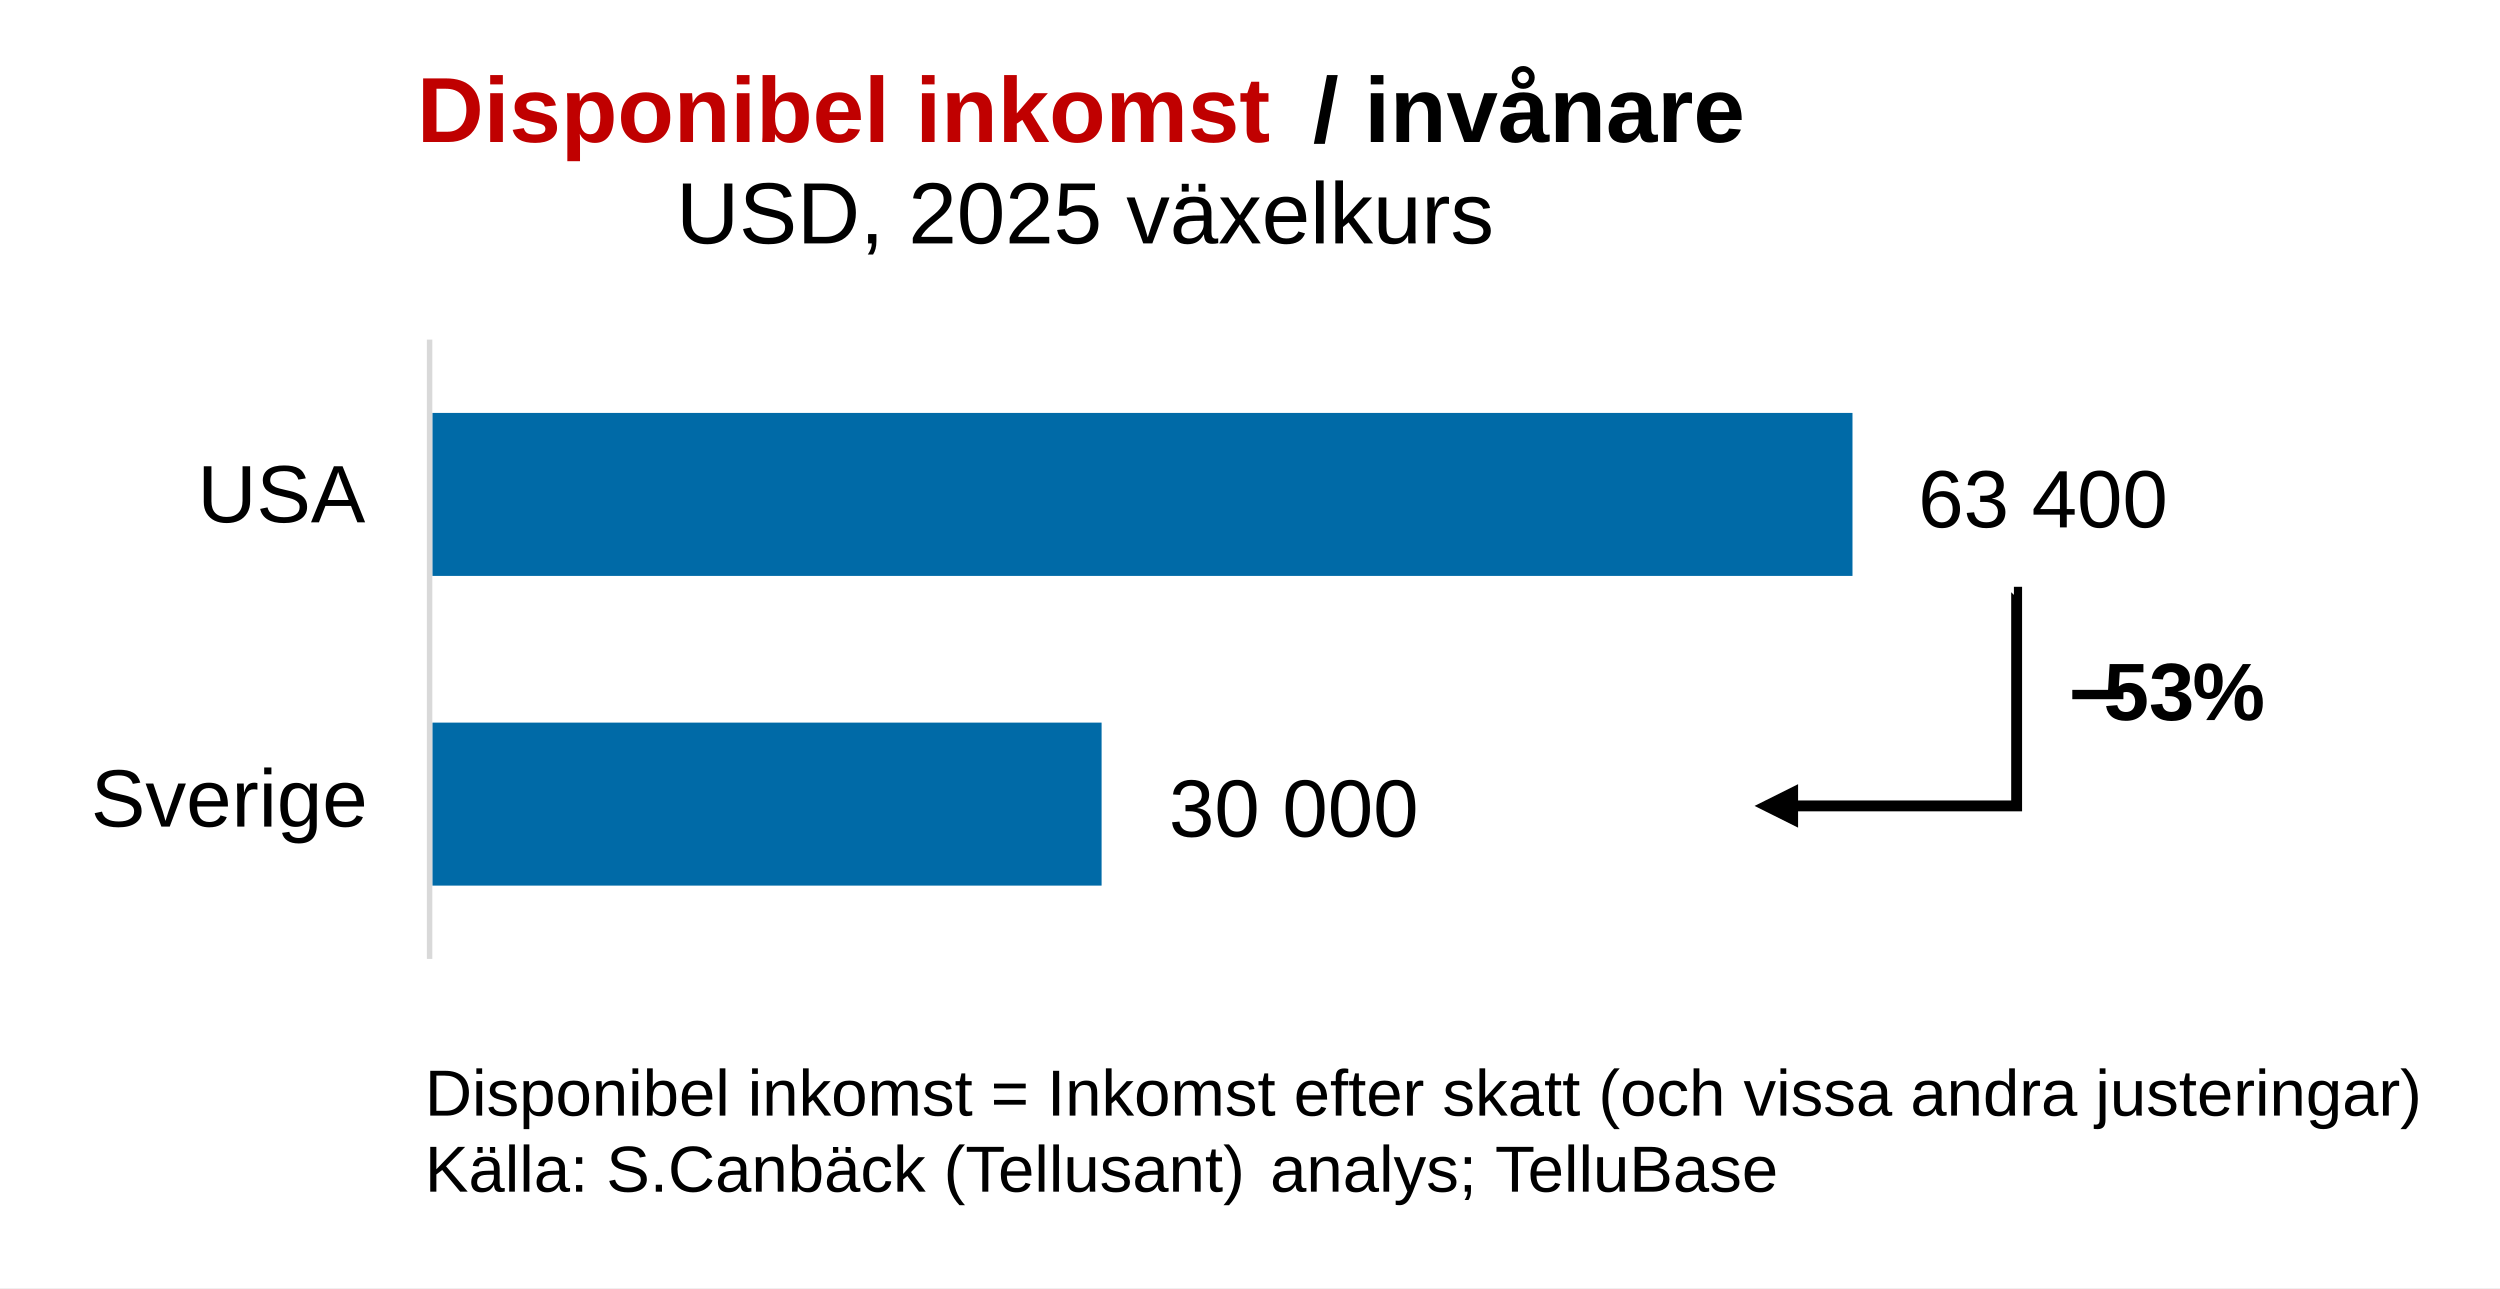
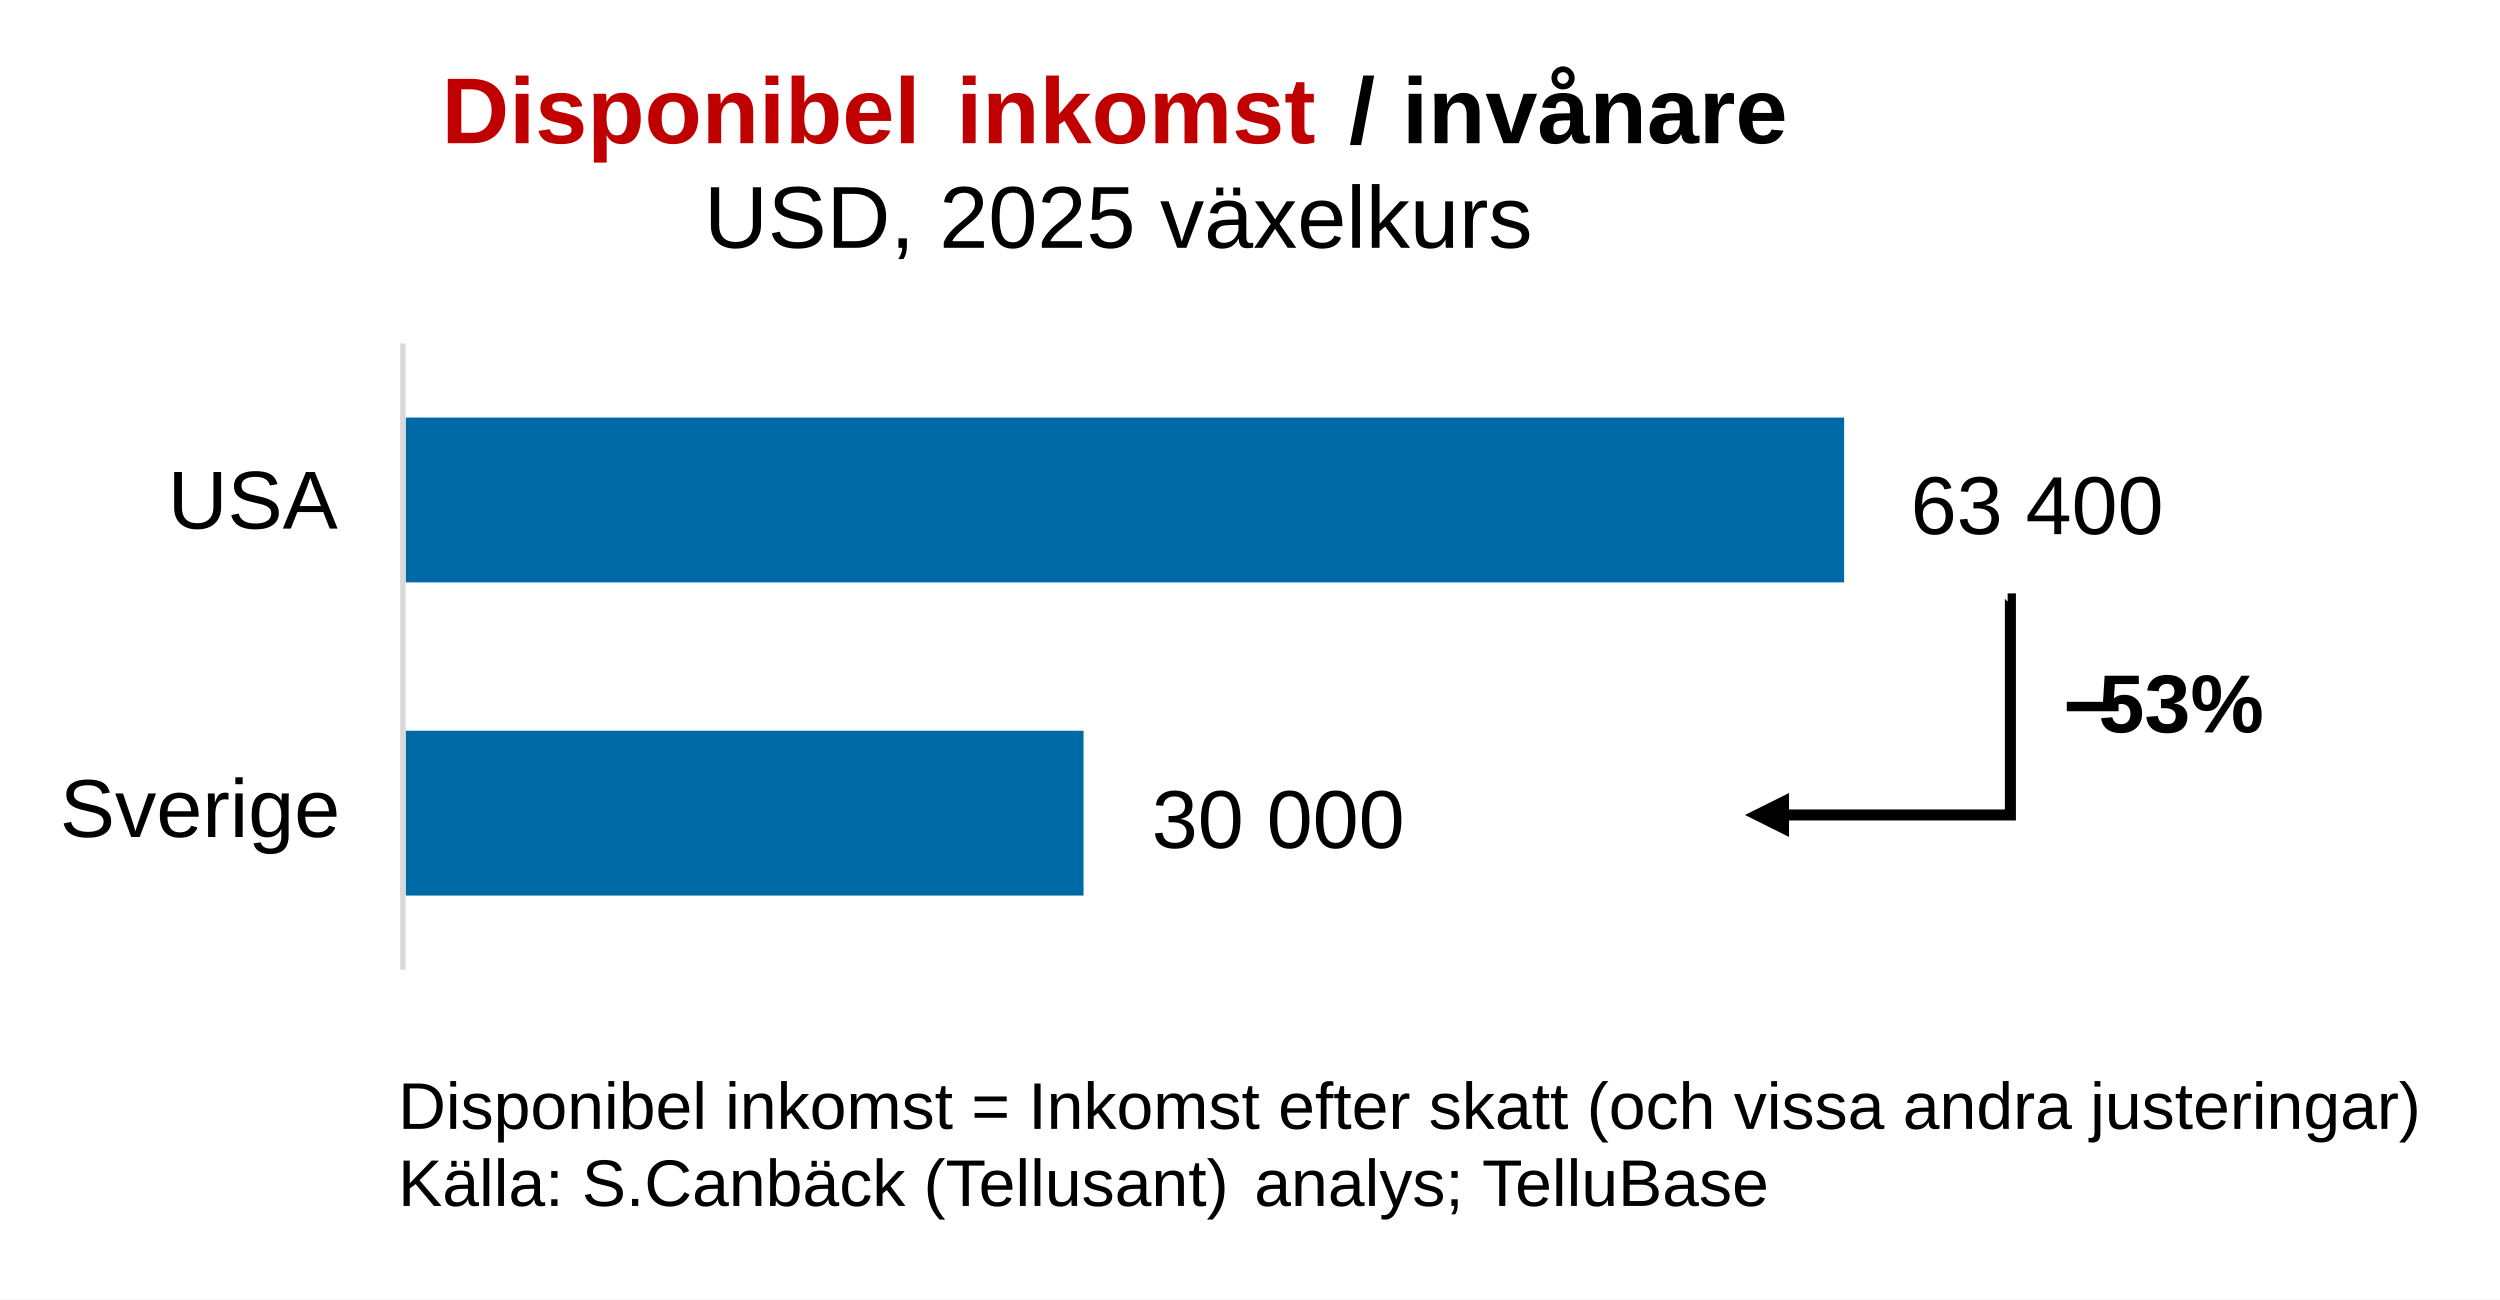
- <svg xmlns="http://www.w3.org/2000/svg" width="493" height="254" xml:space="preserve" overflow="hidden">
+ <svg xmlns="http://www.w3.org/2000/svg" width="454" height="236" xml:space="preserve" overflow="hidden">
  <defs>
    <clipPath id="clip0">
-       <rect x="124" y="312" width="493" height="254" />
+       <rect x="110" y="341" width="454" height="236" />
    </clipPath>
  </defs>
-   <g clip-path="url(#clip0)" transform="translate(-124 -312)">
-     <path d="M40.714 461.784 597.855 461.784 597.855 761.783 40.714 761.783Z" fill="#FFFFFF" transform="matrix(1.00149 0 0 1 18.2552 -149.784)" />
-     <path d="M322.499 636.426 190.714 636.426 190.714 604.283 322.499 604.283ZM470.355 575.355 190.714 575.355 190.714 543.212 470.355 543.212Z" fill="#006AA7" transform="matrix(1.00149 0 0 1 18.2552 -149.784)" />
-     <path d="M0 0 0 122.142" stroke="#D9D9D9" stroke-width="1.071" stroke-linejoin="round" stroke-miterlimit="10" fill="none" fill-rule="evenodd" transform="matrix(1.00149 0 0 -1 208.716 501.106)" />
-     <text font-family="Arial,Arial_MSFontService,sans-serif" font-weight="400" font-size="15" transform="matrix(1.07302 0 0 1.07142 354.51 477)">30 000 </text>
-     <text font-family="Arial,Arial_MSFontService,sans-serif" font-weight="400" font-size="15" transform="matrix(1.07302 0 0 1.07142 502.265 416)">63 400 </text>
-     <text font-family="Arial,Arial_MSFontService,sans-serif" font-weight="400" font-size="15" transform="matrix(1.07302 0 0 1.07142 141.929 475)">Sverige</text>
-     <text font-family="Arial,Arial_MSFontService,sans-serif" font-weight="400" font-size="15" transform="matrix(1.07302 0 0 1.07142 162.945 415)">USA</text>
-     <text fill="#C00000" font-family="Arial,Arial_MSFontService,sans-serif" font-weight="700" font-size="17" transform="matrix(1.07302 0 0 1.07142 206.216 340)">Disponibel inkomst</text>
-     <text font-family="Arial,Arial_MSFontService,sans-serif" font-weight="700" font-size="17" transform="matrix(1.07302 0 0 1.07142 382.907 340)">/ </text>
-     <text font-family="Arial,Arial_MSFontService,sans-serif" font-weight="700" font-size="17" transform="matrix(1.07302 0 0 1.07142 393.043 340)">invånare</text>
-     <text font-family="Arial,Arial_MSFontService,sans-serif" font-weight="400" font-size="16" transform="matrix(1.07302 0 0 1.07142 257.342 360)">USD</text>
-     <text font-family="Arial,Arial_MSFontService,sans-serif" font-weight="400" font-size="16" transform="matrix(1.07302 0 0 1.07142 293.59 360)">, </text>
-     <text font-family="Arial,Arial_MSFontService,sans-serif" font-weight="400" font-size="16" transform="matrix(1.07302 0 0 1.07142 303.13 360)">2025 </text>
-     <text font-family="Arial,Arial_MSFontService,sans-serif" font-weight="400" font-size="16" transform="matrix(1.07302 0 0 1.07142 346.093 360)">växelkurs</text>
-     <text font-family="Arial,Arial_MSFontService,sans-serif" font-weight="400" font-size="12" transform="matrix(1.07302 0 0 1.07142 207.788 532)">Disponibel</text>
-     <text font-family="Arial,Arial_MSFontService,sans-serif" font-weight="400" font-size="12" transform="matrix(1.07302 0 0 1.07142 271.455 532)">inkomst</text>
-     <text font-family="Arial,Arial_MSFontService,sans-serif" font-weight="400" font-size="12" transform="matrix(1.07302 0 0 1.07142 319.382 532)">= </text>
-     <text font-family="Arial,Arial_MSFontService,sans-serif" font-weight="400" font-size="12" transform="matrix(1.07302 0 0 1.07142 330.471 532)">Inkomst</text>
-     <text font-family="Arial,Arial_MSFontService,sans-serif" font-weight="400" font-size="12" transform="matrix(1.07302 0 0 1.07142 379.114 532)">efter</text>
-     <text font-family="Arial,Arial_MSFontService,sans-serif" font-weight="400" font-size="12" transform="matrix(1.07302 0 0 1.07142 408.443 532)">skatt</text>
-     <text font-family="Arial,Arial_MSFontService,sans-serif" font-weight="400" font-size="12" transform="matrix(1.07302 0 0 1.07142 439.203 532)">(</text>
-     <text font-family="Arial,Arial_MSFontService,sans-serif" font-weight="400" font-size="12" transform="matrix(1.07302 0 0 1.07142 443.491 532)">och </text>
-     <text font-family="Arial,Arial_MSFontService,sans-serif" font-weight="400" font-size="12" transform="matrix(1.07302 0 0 1.07142 467.817 532)">vissa</text>
-     <text font-family="Arial,Arial_MSFontService,sans-serif" font-weight="400" font-size="12" transform="matrix(1.07302 0 0 1.07142 500.722 532)">andra</text>
-     <text font-family="Arial,Arial_MSFontService,sans-serif" font-weight="400" font-size="12" transform="matrix(1.07302 0 0 1.07142 537.205 532)">justeringar</text>
-     <text font-family="Arial,Arial_MSFontService,sans-serif" font-weight="400" font-size="12" transform="matrix(1.07302 0 0 1.07142 597.294 532)">)</text>
-     <text font-family="Arial,Arial_MSFontService,sans-serif" font-weight="400" font-size="12" transform="matrix(1.07302 0 0 1.07142 207.788 547)">Källa</text>
-     <text font-family="Arial,Arial_MSFontService,sans-serif" font-weight="400" font-size="12" transform="matrix(1.07302 0 0 1.07142 236.42 547)">: </text>
-     <text font-family="Arial,Arial_MSFontService,sans-serif" font-weight="400" font-size="12" transform="matrix(1.07302 0 0 1.07142 243.556 547)">S</text>
-     <text font-family="Arial,Arial_MSFontService,sans-serif" font-weight="400" font-size="12" transform="matrix(1.07302 0 0 1.07142 252.144 547)">.</text>
-     <text font-family="Arial,Arial_MSFontService,sans-serif" font-weight="400" font-size="12" transform="matrix(1.07302 0 0 1.07142 255.722 547)">Canbäck</text>
-     <text font-family="Arial,Arial_MSFontService,sans-serif" font-weight="400" font-size="12" transform="matrix(1.07302 0 0 1.07142 310.083 547)">(</text>
-     <text font-family="Arial,Arial_MSFontService,sans-serif" font-weight="400" font-size="12" transform="matrix(1.07302 0 0 1.07142 314.371 547)">Tellusant</text>
-     <text font-family="Arial,Arial_MSFontService,sans-serif" font-weight="400" font-size="12" transform="matrix(1.07302 0 0 1.07142 365.191 547)">) </text>
-     <text font-family="Arial,Arial_MSFontService,sans-serif" font-weight="400" font-size="12" transform="matrix(1.07302 0 0 1.07142 374.464 547)">analys</text>
-     <text font-family="Arial,Arial_MSFontService,sans-serif" font-weight="400" font-size="12" transform="matrix(1.07302 0 0 1.07142 411.662 547)">; </text>
-     <text font-family="Arial,Arial_MSFontService,sans-serif" font-weight="400" font-size="12" transform="matrix(1.07302 0 0 1.07142 418.817 547)">TelluBase</text>
-     <path d="M0 1.071-0.536 1.071 0.536 0 0.536 42.143-0.536 41.071 43.928 41.071 43.928 43.214-1.607 43.214-1.607-1.071 0-1.071ZM42.5 37.857 51.071 42.143 42.5 46.428Z" transform="matrix(-1.00149 1.22465e-16 1.22647e-16 1 521.144 428.785)" />
-     <text font-family="Calibri,Calibri_MSFontService,sans-serif" font-weight="700" font-size="15" transform="matrix(1.07302 0 0 1.07142 530.949 454)">−</text>
-     <text font-family="Arial,Arial_MSFontService,sans-serif" font-weight="700" font-size="15" transform="matrix(1.07302 0 0 1.07142 538.818 454)">53</text>
-     <text font-family="Arial,Arial_MSFontService,sans-serif" font-weight="700" font-size="15" transform="matrix(1.07302 0 0 1.07142 556.344 454)">%</text>
+   <g clip-path="url(#clip0)" transform="translate(-110 -341)">
+     <path d="M37.914 430.029 556.743 430.029 556.743 709.398 37.914 709.398Z" fill="#FFFFFF" transform="matrix(1.00314 0 0 1 5.50941 -89.0292)" />
+     <path d="M300.322 592.662 177.599 592.662 177.599 562.73 300.322 562.73ZM438.011 535.79 177.599 535.79 177.599 505.858 438.011 505.858Z" fill="#006AA7" transform="matrix(1.00314 0 0 1 5.50941 -89.0292)" />
+     <path d="M0 0 0 113.743" stroke="#D9D9D9" stroke-width="0.998" stroke-linejoin="round" stroke-miterlimit="10" fill="none" fill-rule="evenodd" transform="matrix(1.00314 0 0 -1 183.165 517.102)" />
+     <text font-family="Arial,Arial_MSFontService,sans-serif" font-weight="400" font-size="15" transform="matrix(1.00088 0 0 0.997747 319.158 495)">30 000 </text>
+     <text font-family="Arial,Arial_MSFontService,sans-serif" font-weight="400" font-size="15" transform="matrix(1.00088 0 0 0.997747 456.979 438)">63 400 </text>
+     <text font-family="Arial,Arial_MSFontService,sans-serif" font-weight="400" font-size="15" transform="matrix(1.00088 0 0 0.997747 120.869 493)">Sverige</text>
+     <text font-family="Arial,Arial_MSFontService,sans-serif" font-weight="400" font-size="15" transform="matrix(1.00088 0 0 0.997747 140.472 437)">USA</text>
+     <text fill="#C00000" font-family="Arial,Arial_MSFontService,sans-serif" font-weight="700" font-size="17" transform="matrix(1.00088 0 0 0.997747 190.175 367)">Disponibel</text>
+     <text fill="#C00000" font-family="Arial,Arial_MSFontService,sans-serif" font-weight="700" font-size="17" transform="matrix(1.00088 0 0 0.997747 283.657 367)">inkomst</text>
+     <text font-family="Arial,Arial_MSFontService,sans-serif" font-weight="700" font-size="17" transform="matrix(1.00088 0 0 0.997747 354.986 367)">/ </text>
+     <text font-family="Arial,Arial_MSFontService,sans-serif" font-weight="700" font-size="17" transform="matrix(1.00088 0 0 0.997747 364.622 367)">invånare</text>
+     <text font-family="Arial,Arial_MSFontService,sans-serif" font-weight="400" font-size="16" transform="matrix(1.00088 0 0 0.997747 237.864 386)">USD</text>
+     <text font-family="Arial,Arial_MSFontService,sans-serif" font-weight="400" font-size="16" transform="matrix(1.00088 0 0 0.997747 271.674 386)">, </text>
+     <text font-family="Arial,Arial_MSFontService,sans-serif" font-weight="400" font-size="16" transform="matrix(1.00088 0 0 0.997747 280.573 386)">2025 </text>
+     <text font-family="Arial,Arial_MSFontService,sans-serif" font-weight="400" font-size="16" transform="matrix(1.00088 0 0 0.997747 320.656 386)">växelkurs</text>
+     <text font-family="Arial,Arial_MSFontService,sans-serif" font-weight="400" font-size="12" transform="matrix(1.00088 0 0 0.997747 182.3 546)">Disponibel</text>
+     <text font-family="Arial,Arial_MSFontService,sans-serif" font-weight="400" font-size="12" transform="matrix(1.00088 0 0 0.997747 241.686 546)">inkomst</text>
+     <text font-family="Arial,Arial_MSFontService,sans-serif" font-weight="400" font-size="12" transform="matrix(1.00088 0 0 0.997747 286.391 546)">= </text>
+     <text font-family="Arial,Arial_MSFontService,sans-serif" font-weight="400" font-size="12" transform="matrix(1.00088 0 0 0.997747 296.734 546)">Inkomst</text>
+     <text font-family="Arial,Arial_MSFontService,sans-serif" font-weight="400" font-size="12" transform="matrix(1.00088 0 0 0.997747 342.107 546)">efter</text>
+     <text font-family="Arial,Arial_MSFontService,sans-serif" font-weight="400" font-size="12" transform="matrix(1.00088 0 0 0.997747 369.464 546)">skatt</text>
+     <text font-family="Arial,Arial_MSFontService,sans-serif" font-weight="400" font-size="12" transform="matrix(1.00088 0 0 0.997747 398.156 546)">(</text>
+     <text font-family="Arial,Arial_MSFontService,sans-serif" font-weight="400" font-size="12" transform="matrix(1.00088 0 0 0.997747 402.156 546)">och </text>
+     <text font-family="Arial,Arial_MSFontService,sans-serif" font-weight="400" font-size="12" transform="matrix(1.00088 0 0 0.997747 424.847 546)">vissa</text>
+     <text font-family="Arial,Arial_MSFontService,sans-serif" font-weight="400" font-size="12" transform="matrix(1.00088 0 0 0.997747 455.54 546)">andra</text>
+     <text font-family="Arial,Arial_MSFontService,sans-serif" font-weight="400" font-size="12" transform="matrix(1.00088 0 0 0.997747 489.57 546)">justeringar</text>
+     <text font-family="Arial,Arial_MSFontService,sans-serif" font-weight="400" font-size="12" transform="matrix(1.00088 0 0 0.997747 545.619 546)">)</text>
+     <text font-family="Arial,Arial_MSFontService,sans-serif" font-weight="400" font-size="12" transform="matrix(1.00088 0 0 0.997747 182.3 560)">Källa</text>
+     <text font-family="Arial,Arial_MSFontService,sans-serif" font-weight="400" font-size="12" transform="matrix(1.00088 0 0 0.997747 209.007 560)">: </text>
+     <text font-family="Arial,Arial_MSFontService,sans-serif" font-weight="400" font-size="12" transform="matrix(1.00088 0 0 0.997747 215.663 560)">S</text>
+     <text font-family="Arial,Arial_MSFontService,sans-serif" font-weight="400" font-size="12" transform="matrix(1.00088 0 0 0.997747 223.674 560)">.</text>
+     <text font-family="Arial,Arial_MSFontService,sans-serif" font-weight="400" font-size="12" transform="matrix(1.00088 0 0 0.997747 227.011 560)">Canbäck</text>
+     <text font-family="Arial,Arial_MSFontService,sans-serif" font-weight="400" font-size="12" transform="matrix(1.00088 0 0 0.997747 277.718 560)">(</text>
+     <text font-family="Arial,Arial_MSFontService,sans-serif" font-weight="400" font-size="12" transform="matrix(1.00088 0 0 0.997747 281.717 560)">Tellusant</text>
+     <text font-family="Arial,Arial_MSFontService,sans-serif" font-weight="400" font-size="12" transform="matrix(1.00088 0 0 0.997747 329.12 560)">) </text>
+     <text font-family="Arial,Arial_MSFontService,sans-serif" font-weight="400" font-size="12" transform="matrix(1.00088 0 0 0.997747 337.77 560)">analys</text>
+     <text font-family="Arial,Arial_MSFontService,sans-serif" font-weight="400" font-size="12" transform="matrix(1.00088 0 0 0.997747 372.467 560)">; </text>
+     <text font-family="Arial,Arial_MSFontService,sans-serif" font-weight="400" font-size="12" transform="matrix(1.00088 0 0 0.997747 379.141 560)">TelluBase</text>
+     <path d="M0 0.998-0.499 0.998 0.499 0 0.499 39.245-0.499 38.247 40.908 38.247 40.908 40.242-1.497 40.242-1.497-0.998 0-0.998ZM39.577 35.254 47.559 39.245 39.577 43.236Z" transform="matrix(-1.00314 1.22465e-16 1.22849e-16 1 474.588 449.754)" />
+     <text font-family="Calibri,Calibri_MSFontService,sans-serif" font-weight="700" font-size="15" transform="matrix(1.00088 0 0 0.997747 483.734 474)">−</text>
+     <text font-family="Arial,Arial_MSFontService,sans-serif" font-weight="700" font-size="15" transform="matrix(1.00088 0 0 0.997747 491.074 474)">53</text>
+     <text font-family="Arial,Arial_MSFontService,sans-serif" font-weight="700" font-size="15" transform="matrix(1.00088 0 0 0.997747 507.773 474)">%</text>
  </g>
</svg>
